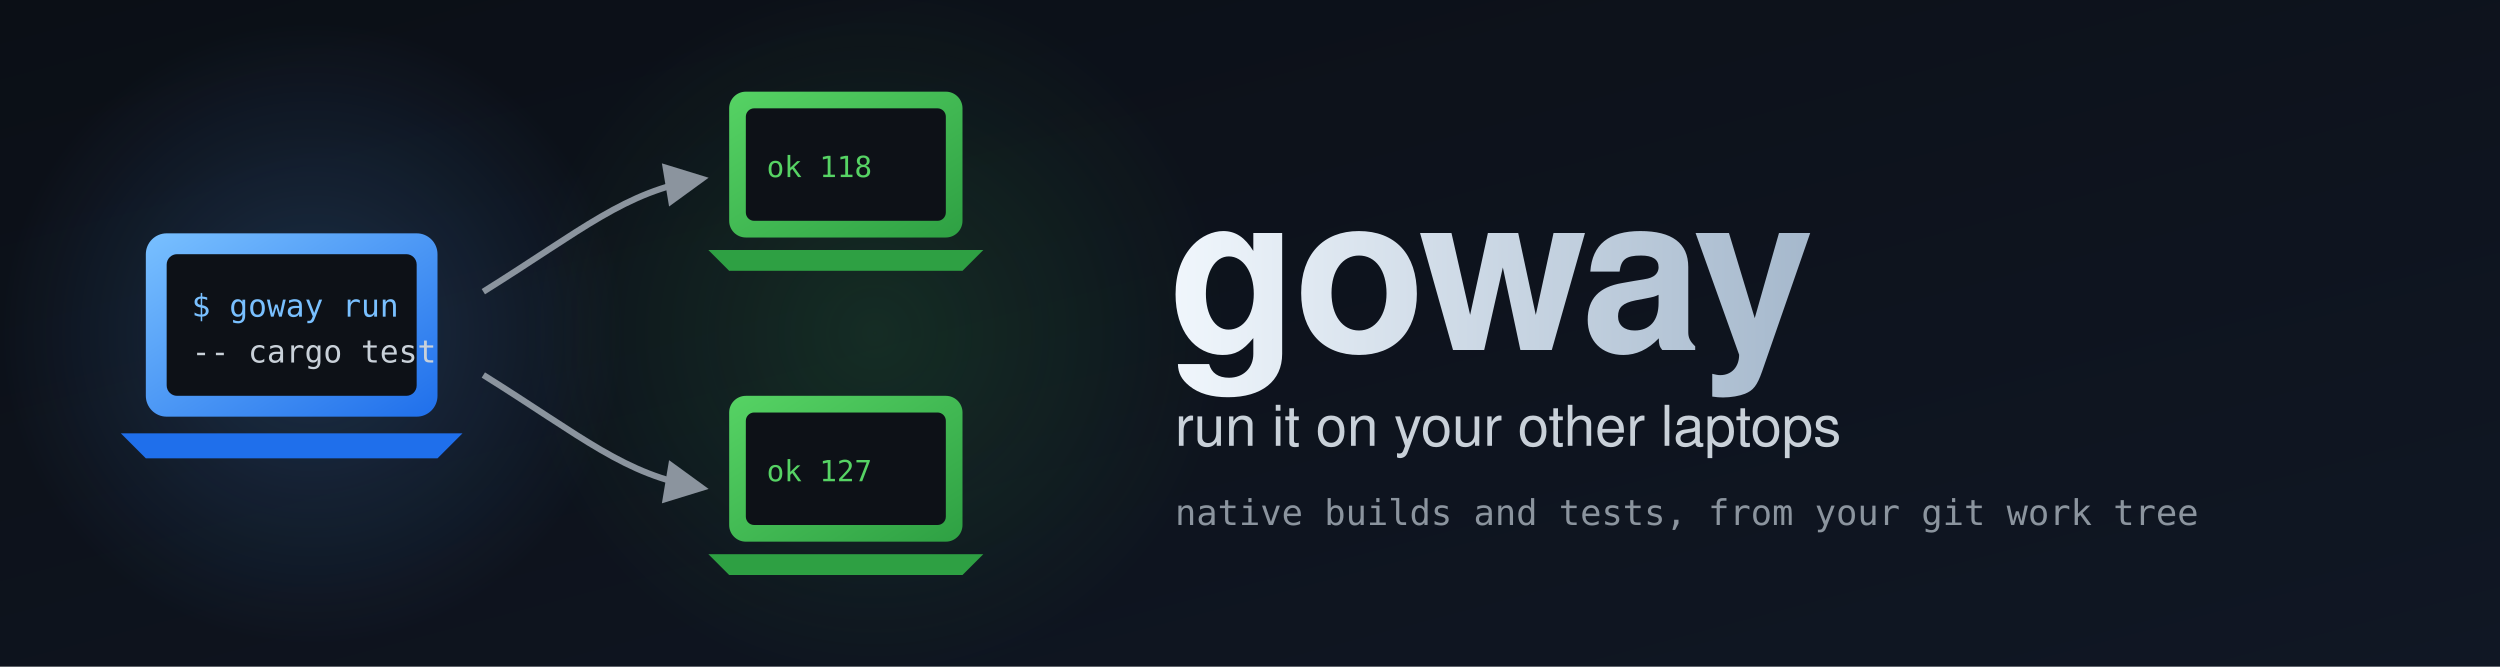
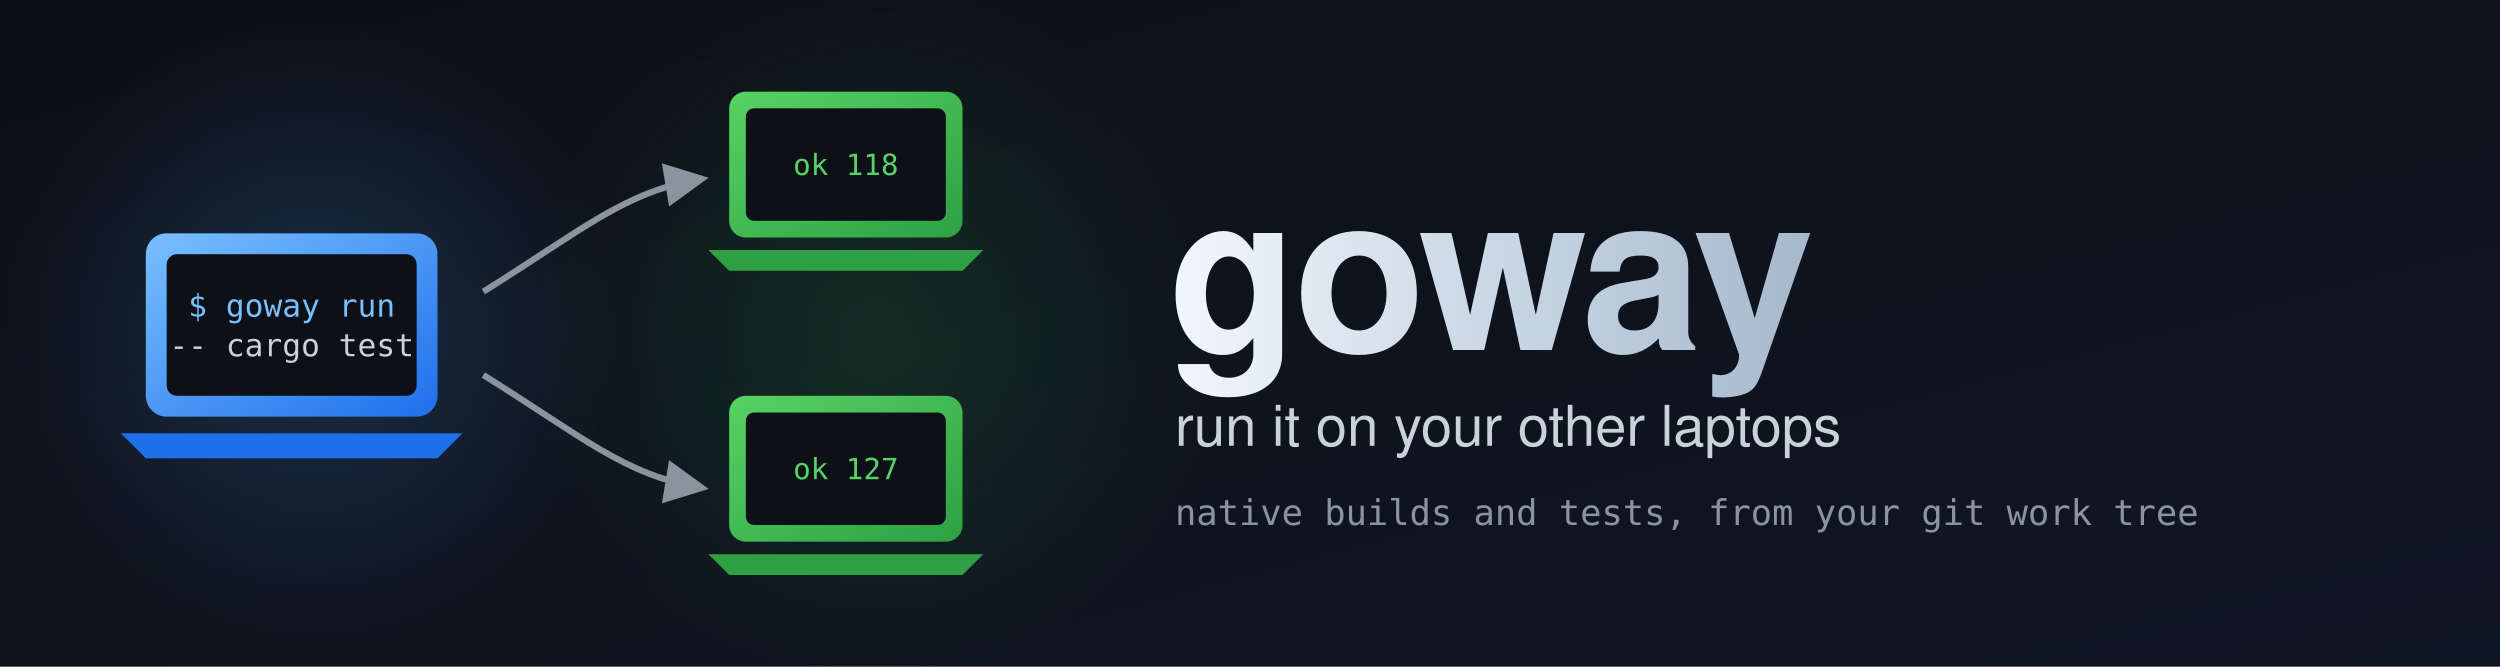
<svg xmlns="http://www.w3.org/2000/svg" viewBox="0 0 1200 320" width="1200" height="320" role="img" aria-label="goway: run it on your other laptops. Your build or test command runs natively on the least busy laptop on your network, from your git work tree.">
  <defs>
    <linearGradient id="bg" x1="0" y1="0" x2="1" y2="1">
      <stop offset="0" stop-color="#0b0f16" />
      <stop offset="1" stop-color="#101724" />
    </linearGradient>
    <radialGradient id="glowGo" cx="0.5" cy="0.5" r="0.5">
      <stop offset="0" stop-color="#58a6ff" stop-opacity="0.20" />
      <stop offset="1" stop-color="#58a6ff" stop-opacity="0" />
    </radialGradient>
    <radialGradient id="glowDone" cx="0.5" cy="0.5" r="0.5">
      <stop offset="0" stop-color="#3fb950" stop-opacity="0.16" />
      <stop offset="1" stop-color="#3fb950" stop-opacity="0" />
    </radialGradient>
    <linearGradient id="wordmark" x1="0" y1="0" x2="1" y2="0">
      <stop offset="0" stop-color="#f0f6fc" />
      <stop offset="1" stop-color="#a5b8cc" />
    </linearGradient>
    <linearGradient id="mainFill" x1="0" y1="0" x2="1" y2="1">
      <stop offset="0" stop-color="#79c0ff" />
      <stop offset="1" stop-color="#1f6feb" />
    </linearGradient>
    <linearGradient id="helperFill" x1="0" y1="0" x2="1" y2="1">
      <stop offset="0" stop-color="#56d364" />
      <stop offset="1" stop-color="#2ea043" />
    </linearGradient>
    <marker id="arrow" viewBox="0 0 10 10" refX="8" refY="5" markerWidth="7" markerHeight="7" orient="auto-start-reverse">
      <path d="M0,0 L10,5 L0,10 z" fill="#8b949e" />
    </marker>
  </defs>
  <rect width="1200" height="320" fill="url(#bg)" />
  <circle cx="150" cy="160" r="150" fill="url(#glowGo)" />
  <circle cx="420" cy="160" r="170" fill="url(#glowDone)" />
  <g transform="translate(70,112)">
    <rect x="0" y="0" width="140" height="88" rx="10" fill="url(#mainFill)" />
    <rect x="10" y="10" width="120" height="68" rx="5" fill="#0d1117" />
-     <text x="22" y="40" font-family="ui-monospace, SFMono-Regular, Menlo, Consolas, 'DejaVu Sans Mono', 'Liberation Mono', 'Courier New', monospace" font-size="15" fill="#79c0ff">$ goway run</text>
-     <text x="22" y="62" font-family="ui-monospace, SFMono-Regular, Menlo, Consolas, 'DejaVu Sans Mono', 'Liberation Mono', 'Courier New', monospace" font-size="15" fill="#c9d1d9">-- cargo test</text>
+     <text x="70" y="40" text-anchor="middle" font-family="ui-monospace, SFMono-Regular, Menlo, Consolas, 'DejaVu Sans Mono', 'Liberation Mono', 'Courier New', monospace" font-size="15" fill="#79c0ff">$ goway run</text>
+     <text x="70" y="59" text-anchor="middle" font-family="ui-monospace, SFMono-Regular, Menlo, Consolas, 'DejaVu Sans Mono', 'Liberation Mono', 'Courier New', monospace" font-size="15" fill="#c9d1d9">-- cargo test</text>
    <path d="M-12 96 H152 L140 108 H0 Z" fill="#1f6feb" />
  </g>
  <path d="M232 140 C 280 110, 300 92, 336 86" stroke="#8b949e" stroke-width="3" fill="none" marker-end="url(#arrow)" />
  <path d="M232 180 C 280 210, 300 228, 336 234" stroke="#8b949e" stroke-width="3" fill="none" marker-end="url(#arrow)" />
  <g transform="translate(350,44)">
    <rect x="0" y="0" width="112" height="70" rx="8" fill="url(#helperFill)" />
    <rect x="8" y="8" width="96" height="54" rx="4" fill="#0d1117" />
-     <text x="18" y="41" font-family="ui-monospace, SFMono-Regular, Menlo, Consolas, 'DejaVu Sans Mono', 'Liberation Mono', 'Courier New', monospace" font-size="14" fill="#56d364">ok 118</text>
+     <text x="56" y="40" text-anchor="middle" font-family="ui-monospace, SFMono-Regular, Menlo, Consolas, 'DejaVu Sans Mono', 'Liberation Mono', 'Courier New', monospace" font-size="14" fill="#56d364">ok 118</text>
    <path d="M-10 76 H122 L112 86 H0 Z" fill="#2ea043" />
  </g>
  <g transform="translate(350,190)">
    <rect x="0" y="0" width="112" height="70" rx="8" fill="url(#helperFill)" />
    <rect x="8" y="8" width="96" height="54" rx="4" fill="#0d1117" />
-     <text x="18" y="41" font-family="ui-monospace, SFMono-Regular, Menlo, Consolas, 'DejaVu Sans Mono', 'Liberation Mono', 'Courier New', monospace" font-size="14" fill="#56d364">ok 127</text>
+     <text x="56" y="40" text-anchor="middle" font-family="ui-monospace, SFMono-Regular, Menlo, Consolas, 'DejaVu Sans Mono', 'Liberation Mono', 'Courier New', monospace" font-size="14" fill="#56d364">ok 127</text>
    <path d="M-10 76 H122 L112 86 H0 Z" fill="#2ea043" />
  </g>
  <text x="560" y="168" font-family="ui-sans-serif, -apple-system, Segoe UI, Helvetica, Arial, sans-serif" font-size="104" font-weight="700" fill="url(#wordmark)" letter-spacing="-2">goway</text>
  <text x="564" y="214" font-family="ui-sans-serif, -apple-system, Segoe UI, Helvetica, Arial, sans-serif" font-size="27" fill="#c9d1d9">run it on your other laptops</text>
  <text x="564" y="252" font-family="ui-monospace, SFMono-Regular, Menlo, Consolas, 'DejaVu Sans Mono', 'Liberation Mono', 'Courier New', monospace" font-size="17" fill="#8b949e">native builds and tests, from your git work tree</text>
</svg>
